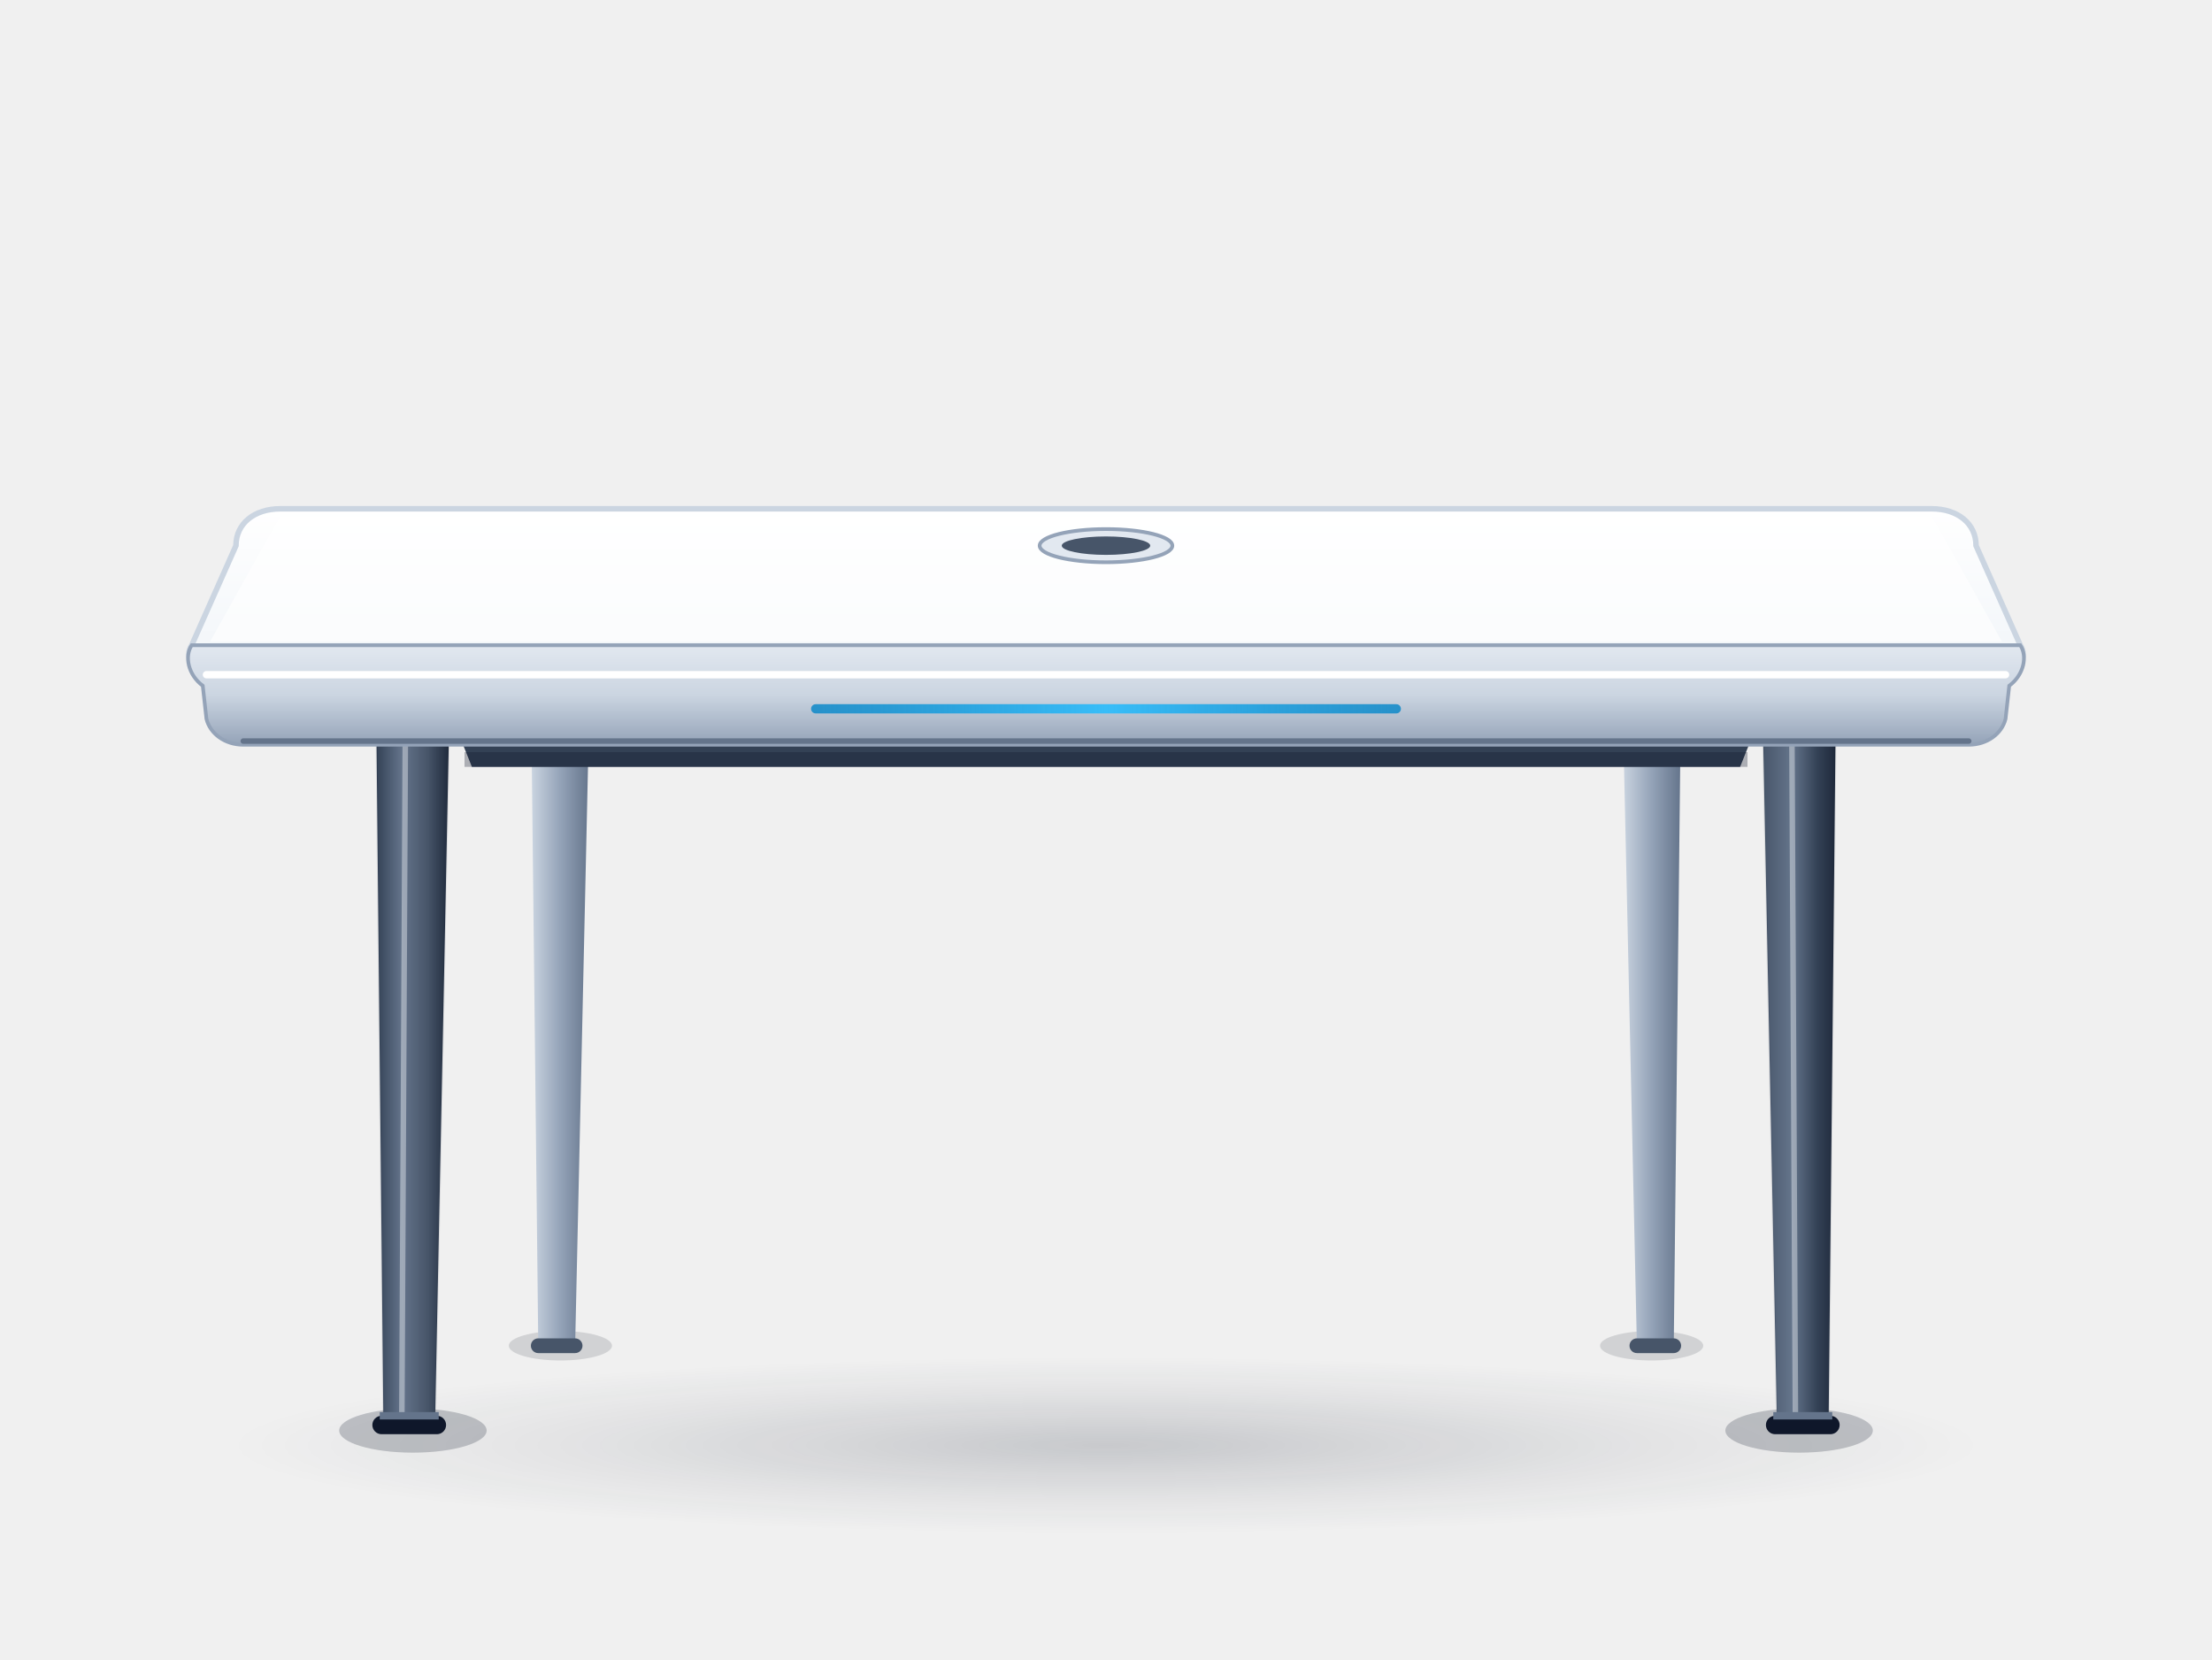
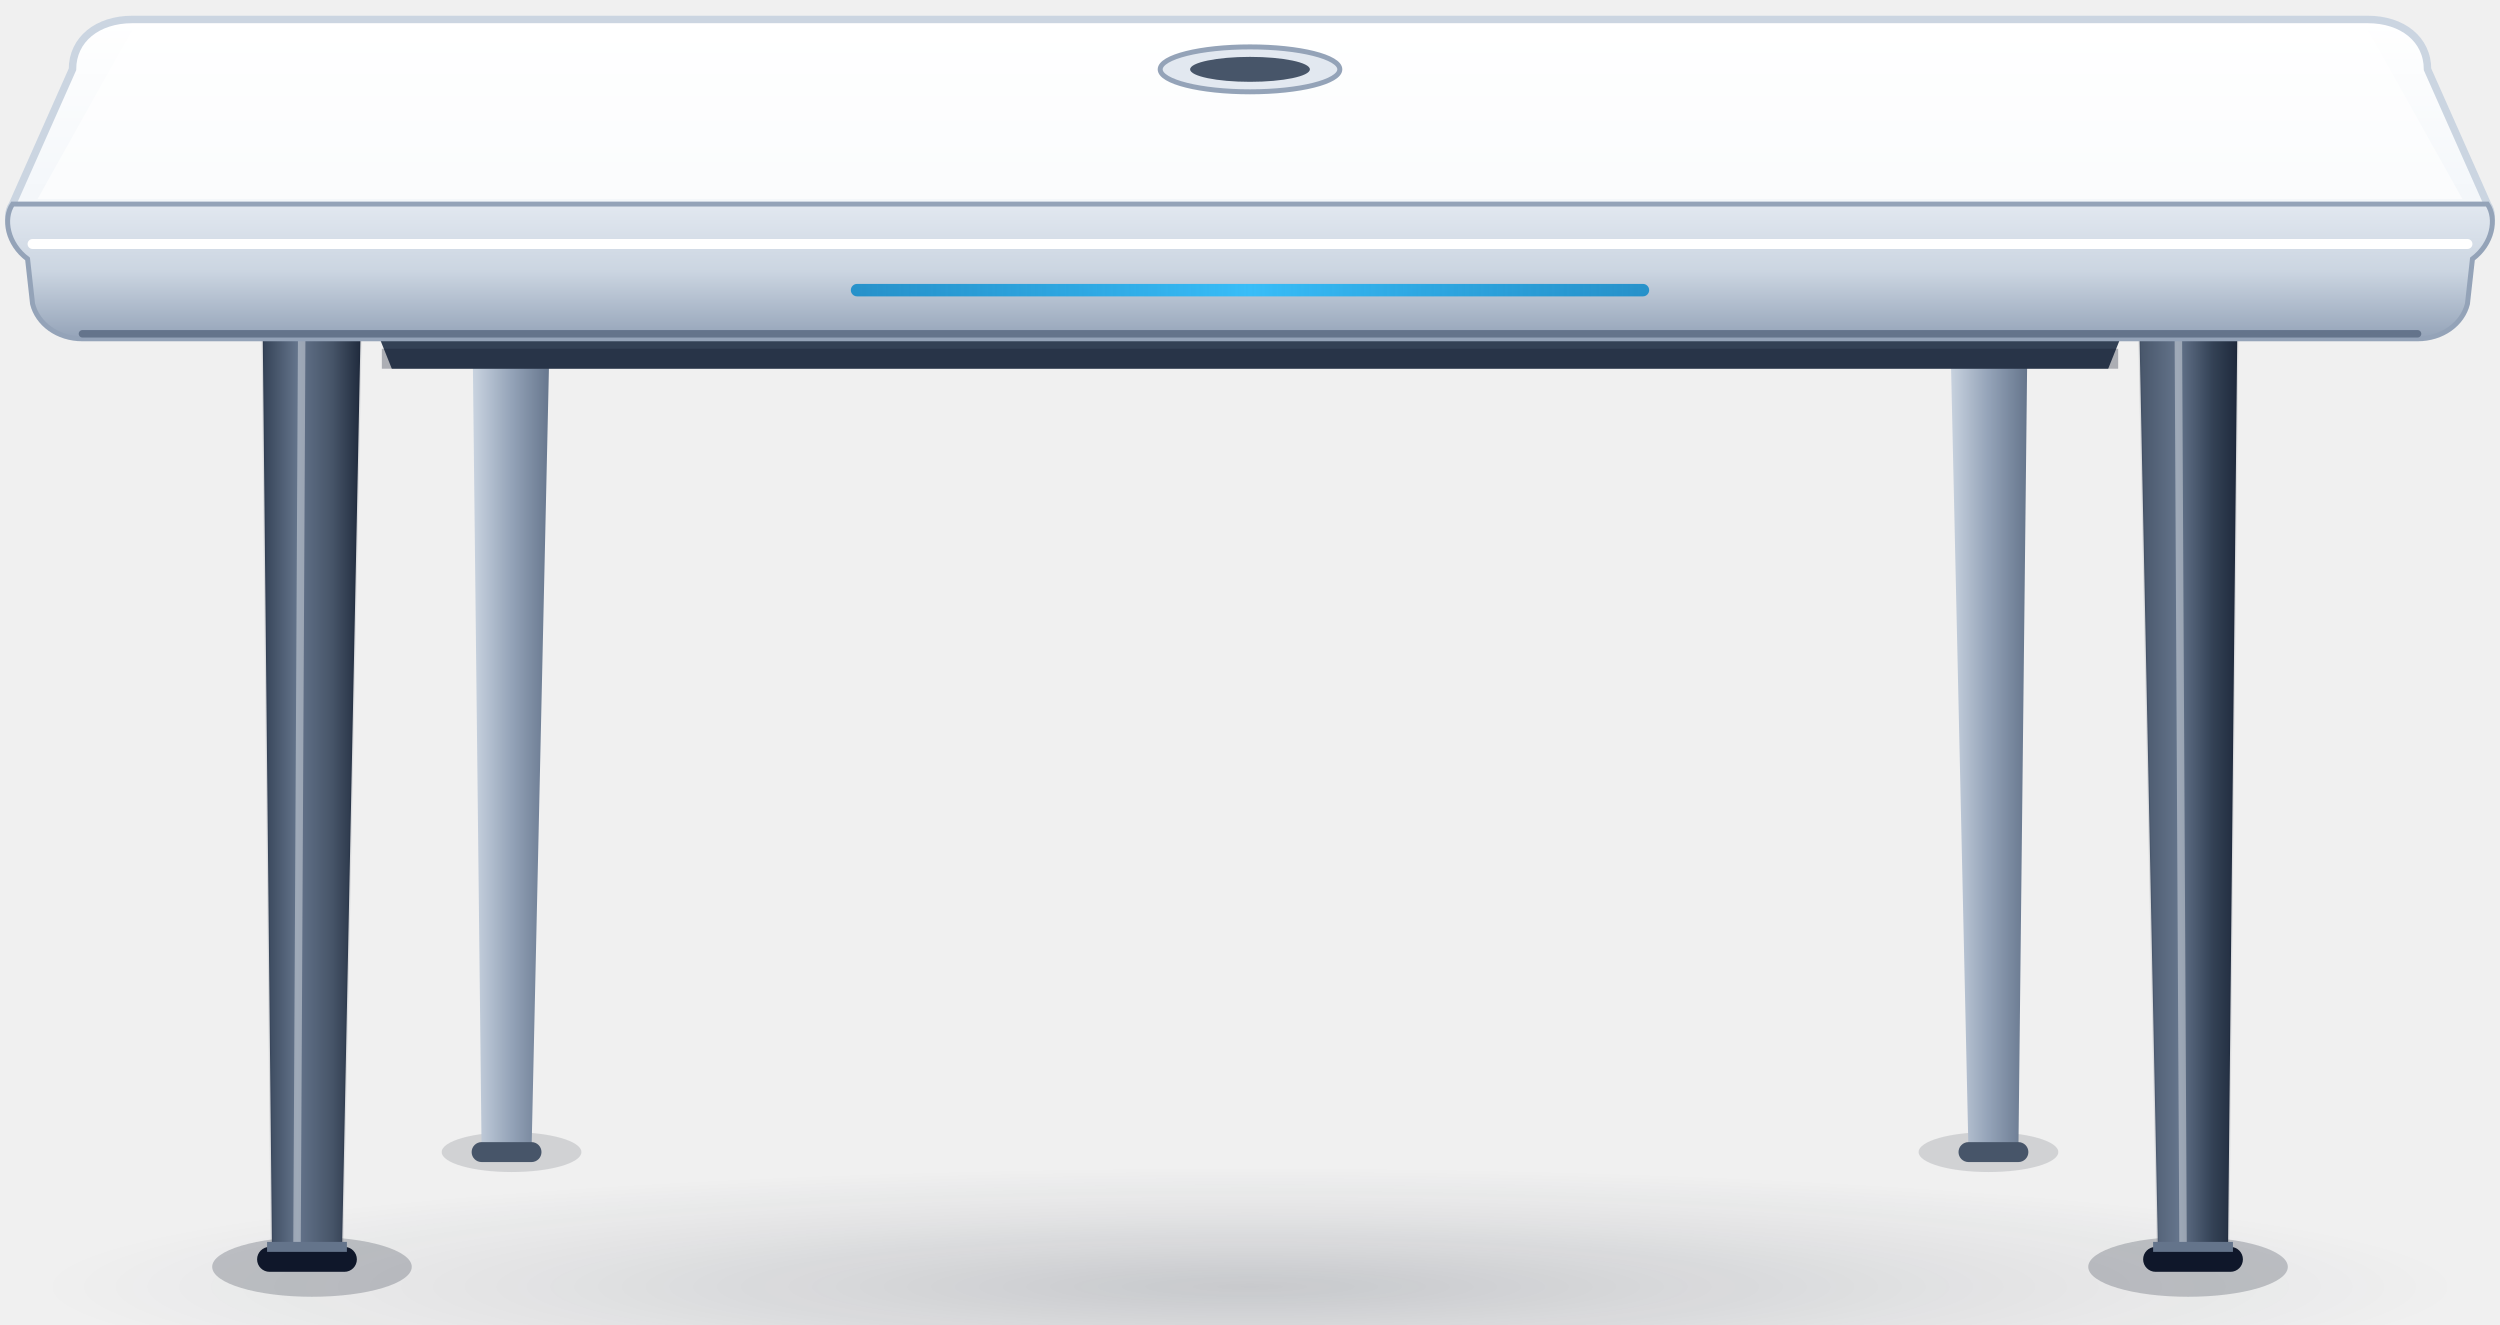
- <svg xmlns="http://www.w3.org/2000/svg" viewBox="0 0 600 450" width="100%" height="100%" fill="none">
+ <svg xmlns="http://www.w3.org/2000/svg" viewBox="49.475 134.1 501.049 265.5" fill="none" style="max-height: 500px" width="501.049" height="265.5">
  <defs>
-     <radialGradient id="table-drop-shadow" cx="50%" cy="50%" r="50%" fx="50%" fy="50%">
-       <stop offset="0%" stop-color="#0f172a" stop-opacity="0.18" />
-       <stop offset="60%" stop-color="#0f172a" stop-opacity="0.06" />
-       <stop offset="100%" stop-color="#0f172a" stop-opacity="0" />
+     <linearGradient y2="100%" y1="0%" x2="0%" x1="0%" id="tabletop-surface">
+       <stop stop-color="#fff" offset="0%" />
+       <stop stop-color="#f1f5f9" offset="100%" />
+     </linearGradient>
+     <linearGradient y2="100%" y1="0%" x2="0%" x1="0%" id="tabletop-edge">
+       <stop stop-color="#e2e8f0" offset="0%" />
+       <stop stop-color="#cbd5e1" offset="50%" />
+       <stop stop-color="#94a3b8" offset="100%" />
+     </linearGradient>
+     <linearGradient y2="0%" y1="0%" x2="100%" x1="0%" id="metal-leg-left">
+       <stop stop-color="#334155" offset="0%" />
+       <stop stop-color="#64748b" offset="35%" />
+       <stop stop-color="#475569" offset="70%" />
+       <stop stop-color="#1e293b" offset="100%" />
+     </linearGradient>
+     <linearGradient y2="0%" y1="0%" x2="100%" x1="0%" id="metal-leg-right">
+       <stop stop-color="#475569" offset="0%" />
+       <stop stop-color="#64748b" offset="40%" />
+       <stop stop-color="#334155" offset="75%" />
+       <stop stop-color="#1e293b" offset="100%" />
+     </linearGradient>
+     <linearGradient y2="0%" y1="0%" x2="100%" x1="0%" id="back-leg">
+       <stop stop-color="#cbd5e1" offset="0%" />
+       <stop stop-color="#94a3b8" offset="50%" />
+       <stop stop-color="#64748b" offset="100%" />
+     </linearGradient>
+     <linearGradient y2="0%" y1="0%" x2="100%" x1="0%" id="primary-accent">
+       <stop stop-opacity=".8" stop-color="#0284c7" offset="0%" />
+       <stop stop-color="#38bdf8" offset="50%" />
+       <stop stop-opacity=".8" stop-color="#0284c7" offset="100%" />
+     </linearGradient>
+     <radialGradient fy="50%" fx="50%" r="50%" cy="50%" cx="50%" id="table-drop-shadow">
+       <stop stop-opacity=".18" stop-color="#0f172a" offset="0%" />
+       <stop stop-opacity=".06" stop-color="#0f172a" offset="60%" />
+       <stop stop-opacity="0" stop-color="#0f172a" offset="100%" />
    </radialGradient>
-     <linearGradient id="tabletop-surface" x1="0%" y1="0%" x2="0%" y2="100%">
-       <stop offset="0%" stop-color="#ffffff" />
-       <stop offset="100%" stop-color="#f1f5f9" />
-     </linearGradient>
-     <linearGradient id="tabletop-edge" x1="0%" y1="0%" x2="0%" y2="100%">
-       <stop offset="0%" stop-color="#e2e8f0" />
-       <stop offset="50%" stop-color="#cbd5e1" />
-       <stop offset="100%" stop-color="#94a3b8" />
-     </linearGradient>
-     <linearGradient id="metal-leg-left" x1="0%" y1="0%" x2="100%" y2="0%">
-       <stop offset="0%" stop-color="#334155" />
-       <stop offset="35%" stop-color="#64748b" />
-       <stop offset="70%" stop-color="#475569" />
-       <stop offset="100%" stop-color="#1e293b" />
-     </linearGradient>
-     <linearGradient id="metal-leg-right" x1="0%" y1="0%" x2="100%" y2="0%">
-       <stop offset="0%" stop-color="#475569" />
-       <stop offset="40%" stop-color="#64748b" />
-       <stop offset="75%" stop-color="#334155" />
-       <stop offset="100%" stop-color="#1e293b" />
-     </linearGradient>
-     <linearGradient id="back-leg" x1="0%" y1="0%" x2="100%" y2="0%">
-       <stop offset="0%" stop-color="#cbd5e1" />
-       <stop offset="50%" stop-color="#94a3b8" />
-       <stop offset="100%" stop-color="#64748b" />
-     </linearGradient>
-     <linearGradient id="primary-accent" x1="0%" y1="0%" x2="100%" y2="0%">
-       <stop offset="0%" stop-color="#0284c7" stop-opacity="0.8" />
-       <stop offset="50%" stop-color="#38bdf8" />
-       <stop offset="100%" stop-color="#0284c7" stop-opacity="0.8" />
-     </linearGradient>
  </defs>
-   <ellipse cx="300" cy="392" rx="240" ry="24" fill="url(#table-drop-shadow)" />
-   <ellipse cx="112" cy="388" rx="20" ry="6" fill="#0f172a" fill-opacity="0.22" />
-   <ellipse cx="488" cy="388" rx="20" ry="6" fill="#0f172a" fill-opacity="0.22" />
-   <ellipse cx="152" cy="365" rx="14" ry="4" fill="#0f172a" fill-opacity="0.14" />
-   <ellipse cx="448" cy="365" rx="14" ry="4" fill="#0f172a" fill-opacity="0.14" />
+   <ellipse ry="24" rx="240" fill="url(#table-drop-shadow)" cy="392" cx="300" />
+   <ellipse ry="6" rx="20" fill-opacity=".22" fill="#0f172a" cy="388" cx="112" />
+   <ellipse ry="6" rx="20" fill-opacity=".22" fill="#0f172a" cy="388" cx="488" />
+   <ellipse ry="4" rx="14" fill-opacity=".14" fill="#0f172a" cy="365" cx="152" />
+   <ellipse ry="4" rx="14" fill-opacity=".14" fill="#0f172a" cy="365" cx="448" />
  <g id="back-left-leg">
-     <polygon points="144,185 160,185 156,365 146,365" fill="url(#back-leg)" />
-     <rect x="144" y="363" width="14" height="4" rx="2" fill="#475569" />
+     <path d="M144 185h16l-4 180h-10z" fill="url(#back-leg)" />
+     <rect rx="2" fill="#475569" y="363" x="144" height="4" width="14" />
  </g>
  <g id="back-right-leg">
-     <polygon points="440,185 456,185 454,365 444,365" fill="url(#back-leg)" />
-     <rect x="442" y="363" width="14" height="4" rx="2" fill="#475569" />
+     <path d="M440 185h16l-2 180h-10z" fill="url(#back-leg)" />
+     <rect rx="2" fill="#475569" y="363" x="442" height="4" width="14" />
  </g>
-   <path d="M 120 188 L 480 188 L 472 208 L 128 208 Z" fill="#334155" />
-   <rect x="126" y="204" width="348" height="4" fill="#0f172a" fill-opacity="0.3" />
+   <path d="M120 188h360l-8 20H128Z" fill="#334155" />
+   <path d="M126 204h348v4H126z" fill-opacity=".3" fill="#0f172a" />
  <g id="front-left-leg">
-     <rect x="98" y="184" width="28" height="6" rx="1" fill="#1e293b" />
-     <polygon points="102,188 122,188 118,386 104,386" fill="url(#metal-leg-left)" stroke="#0f172a" stroke-opacity="0.1" stroke-width="0.5" />
-     <line x1="110" y1="190" x2="109" y2="384" stroke="#f8fafc" stroke-opacity="0.4" stroke-width="1.5" stroke-linecap="round" />
-     <rect x="101" y="384" width="20" height="5" rx="2.5" fill="#0f172a" />
-     <rect x="103" y="383" width="16" height="2" fill="#64748b" />
+     <rect rx="1" fill="#1e293b" y="184" x="98" height="6" width="28" />
+     <path d="M102 188h20l-4 198h-14z" stroke-width=".5" stroke-opacity=".1" stroke="#0f172a" fill="url(#metal-leg-left)" />
+     <path d="m110 190-1 194" stroke-width="1.5" stroke-opacity=".4" stroke-linecap="round" stroke="#f8fafc" />
+     <rect rx="2.5" fill="#0f172a" y="384" x="101" height="5" width="20" />
+     <path d="M103 383h16v2h-16z" fill="#64748b" />
  </g>
  <g id="front-right-leg">
-     <rect x="474" y="184" width="28" height="6" rx="1" fill="#1e293b" />
-     <polygon points="478,188 498,188 496,386 482,386" fill="url(#metal-leg-right)" stroke="#0f172a" stroke-opacity="0.1" stroke-width="0.5" />
-     <line x1="486" y1="190" x2="487" y2="384" stroke="#f8fafc" stroke-opacity="0.4" stroke-width="1.5" stroke-linecap="round" />
-     <rect x="479" y="384" width="20" height="5" rx="2.5" fill="#0f172a" />
-     <rect x="481" y="383" width="16" height="2" fill="#64748b" />
+     <rect rx="1" fill="#1e293b" y="184" x="474" height="6" width="28" />
+     <path d="M478 188h20l-2 198h-14z" stroke-width=".5" stroke-opacity=".1" stroke="#0f172a" fill="url(#metal-leg-right)" />
+     <path d="m486 190 1 194" stroke-width="1.5" stroke-opacity=".4" stroke-linecap="round" stroke="#f8fafc" />
+     <rect rx="2.5" fill="#0f172a" y="384" x="479" height="5" width="20" />
+     <path d="M481 383h16v2h-16z" fill="#64748b" />
  </g>
  <g id="tabletop">
-     <path d="M 64 148 C 64 142, 69 138, 76 138 L 524 138 C 531 138, 536 142, 536 148 L 548 175 C 550 178, 548 182, 543 182 L 57 182 C 52 182, 50 178, 52 175 Z" fill="url(#tabletop-surface)" stroke="#cbd5e1" stroke-width="1.5" />
-     <path d="M 76 140 L 524 140 L 543 174 L 57 174 Z" fill="#ffffff" fill-opacity="0.6" />
-     <ellipse cx="300" cy="148" rx="18" ry="4.5" fill="#e2e8f0" stroke="#94a3b8" stroke-width="1" />
-     <ellipse cx="300" cy="148" rx="12" ry="2.5" fill="#475569" />
-     <path d="M 52 175 C 50 178, 51 183, 55 186 L 56 195 C 57 199, 61 202, 66 202 L 534 202 C 539 202, 543 199, 544 195 L 545 186 C 549 183, 550 178, 548 175 Z" fill="url(#tabletop-edge)" stroke="#94a3b8" stroke-width="1" />
-     <line x1="56" y1="183" x2="544" y2="183" stroke="#ffffff" stroke-width="2" stroke-linecap="round" />
-     <line x1="66" y1="201" x2="534" y2="201" stroke="#64748b" stroke-width="1.5" stroke-linecap="round" />
-     <rect x="220" y="191" width="160" height="2.5" rx="1.25" fill="url(#primary-accent)" />
+     <path d="M64 148c0-6 5-10 12-10h448c7 0 12 4 12 10l12 27c2 3 0 7-5 7H57c-5 0-7-4-5-7Z" stroke-width="1.5" stroke="#cbd5e1" fill="url(#tabletop-surface)" />
+     <path d="M76 140h448l19 34H57Z" fill-opacity=".6" fill="#fff" />
+     <ellipse ry="4.5" rx="18" stroke="#94a3b8" fill="#e2e8f0" cy="148" cx="300" />
+     <ellipse ry="2.5" rx="12" fill="#475569" cy="148" cx="300" />
+     <path d="M52 175c-2 3-1 8 3 11l1 9c1 4 5 7 10 7h468c5 0 9-3 10-7l1-9c4-3 5-8 3-11Z" stroke="#94a3b8" fill="url(#tabletop-edge)" />
+     <path d="M56 183h488" stroke-width="2" stroke-linecap="round" stroke="#fff" />
+     <path d="M66 201h468" stroke-width="1.5" stroke-linecap="round" stroke="#64748b" />
+     <rect rx="1.25" fill="url(#primary-accent)" y="191" x="220" height="2.5" width="160" />
  </g>
</svg>
